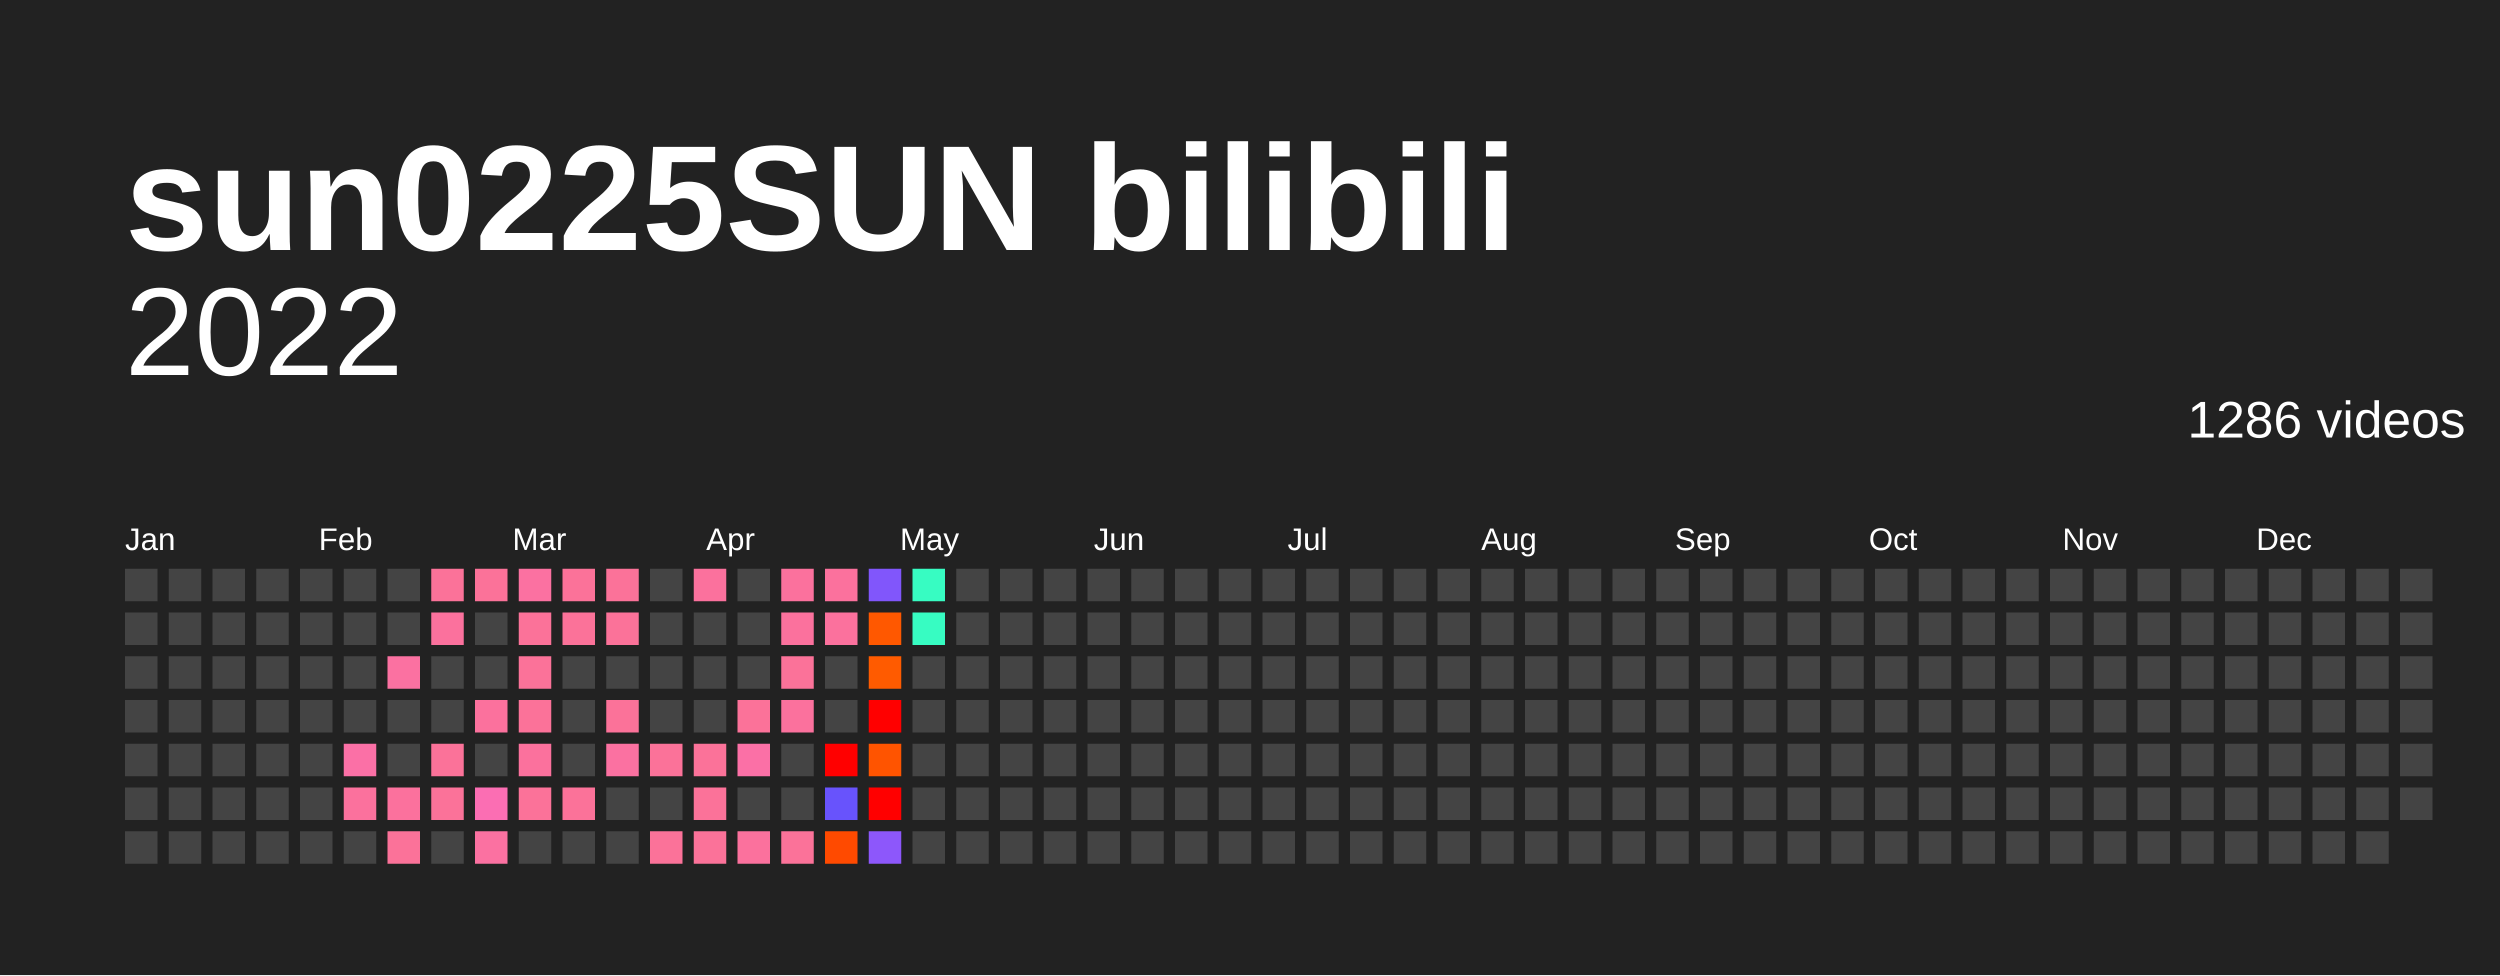
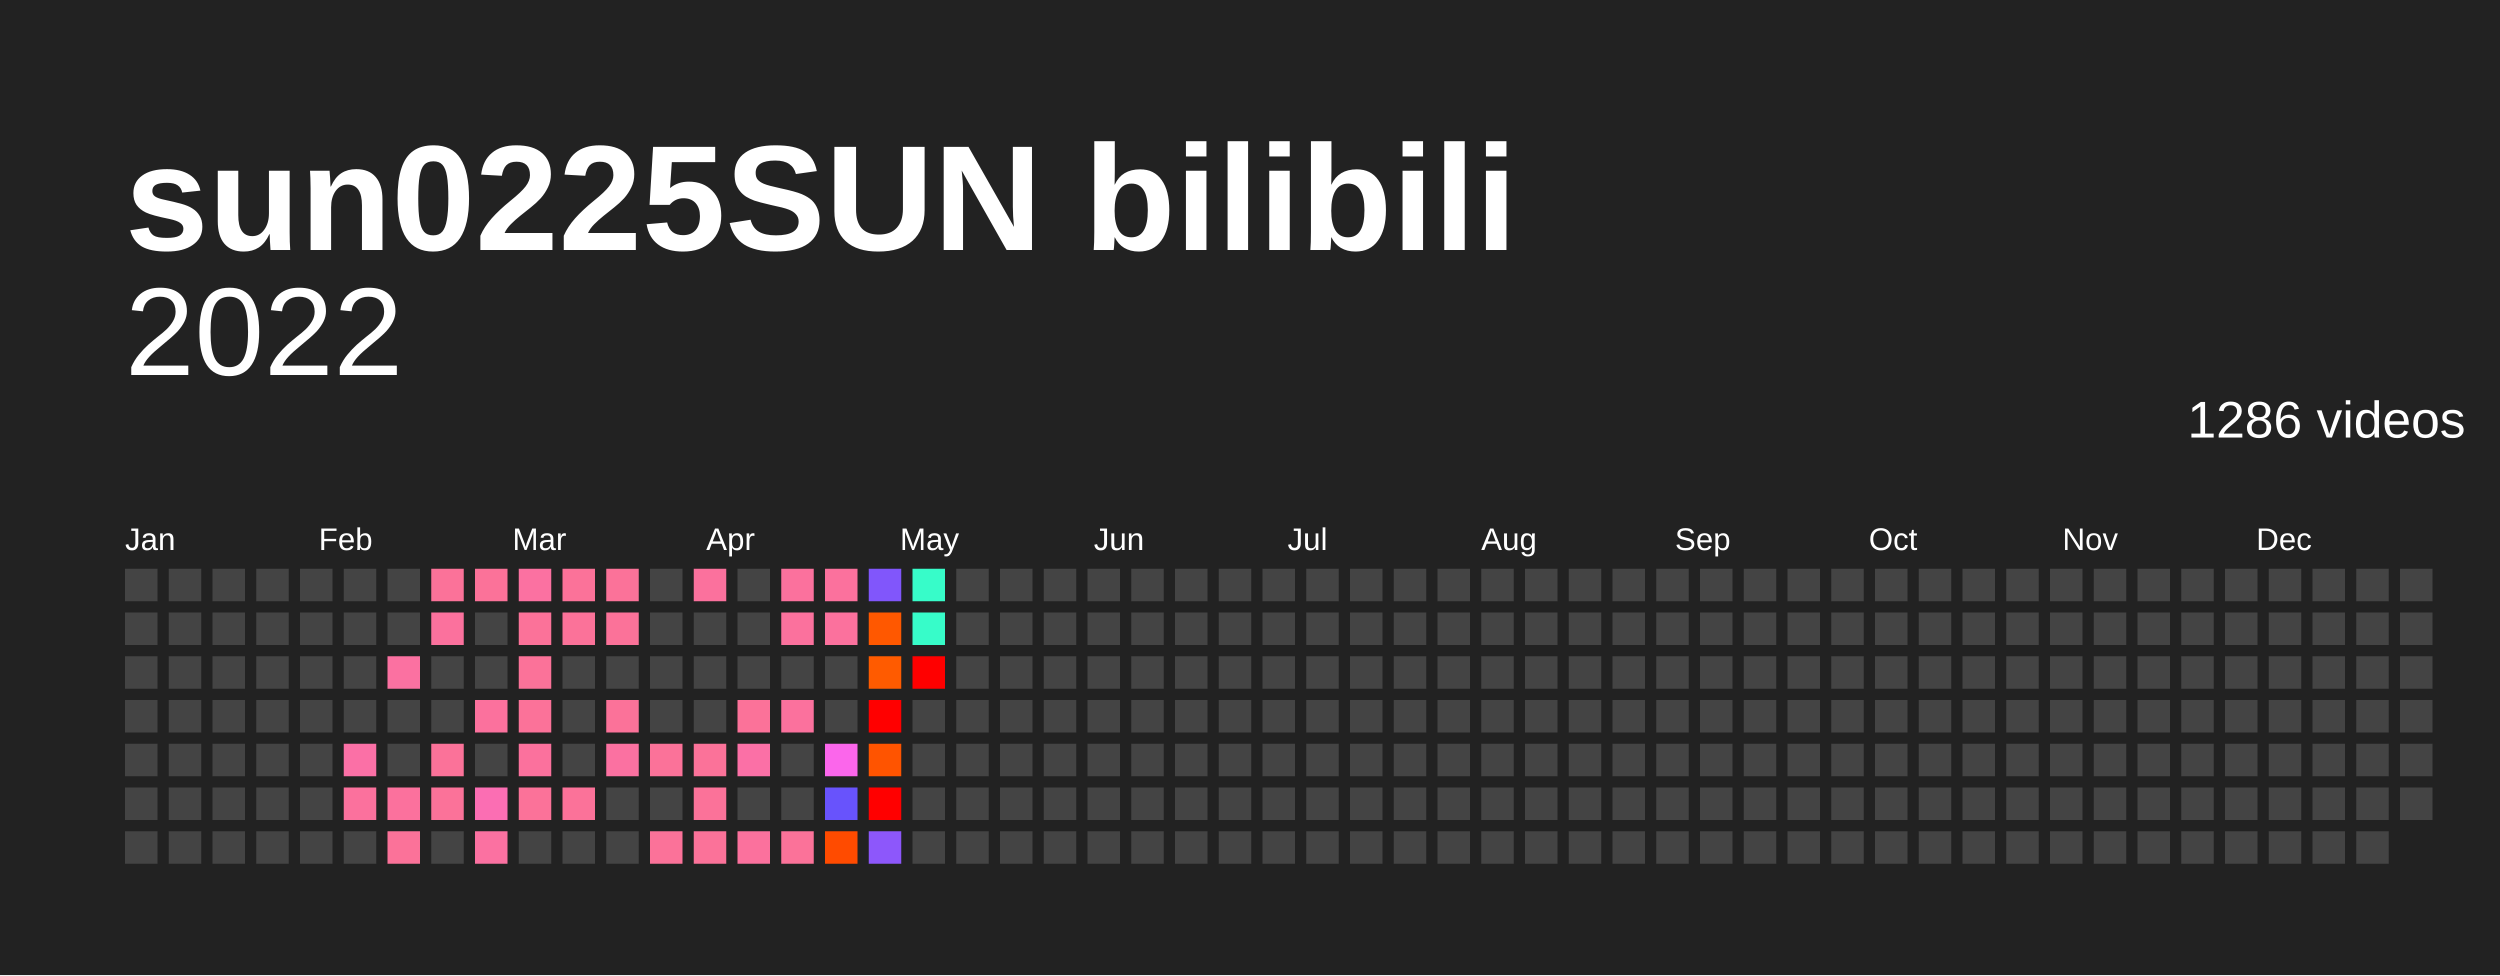
<svg xmlns="http://www.w3.org/2000/svg" baseProfile="full" height="78mm" version="1.1" viewBox="0,0,200,78" width="200mm">
  <defs />
  <rect fill="#222222" height="78" width="200" x="0" y="0" />
  <text fill="#FFFFFF" style="font-size:12px; font-family:Arial; font-weight:bold;" x="10" y="20">sun0225SUN bilibili</text>
  <text alignment-baseline="hanging" fill="#FFFFFF" style="font-size:10.0px; font-family:Arial;" x="10" y="30">2022</text>
  <text alignment-baseline="hanging" fill="#FFFFFF" style="font-size:4.125px; font-family:Arial;" x="175" y="35">1286 videos</text>
  <text fill="#FFFFFF" style="font-size:2.5px; font-family:Arial" x="10.0" y="44">Jan</text>
  <text fill="#FFFFFF" style="font-size:2.5px; font-family:Arial" x="25.5" y="44">Feb</text>
  <text fill="#FFFFFF" style="font-size:2.5px; font-family:Arial" x="41.0" y="44">Mar</text>
  <text fill="#FFFFFF" style="font-size:2.5px; font-family:Arial" x="56.5" y="44">Apr</text>
  <text fill="#FFFFFF" style="font-size:2.5px; font-family:Arial" x="72.0" y="44">May</text>
  <text fill="#FFFFFF" style="font-size:2.5px; font-family:Arial" x="87.5" y="44">Jun</text>
  <text fill="#FFFFFF" style="font-size:2.5px; font-family:Arial" x="103.0" y="44">Jul</text>
  <text fill="#FFFFFF" style="font-size:2.5px; font-family:Arial" x="118.5" y="44">Aug</text>
  <text fill="#FFFFFF" style="font-size:2.5px; font-family:Arial" x="134.0" y="44">Sep</text>
  <text fill="#FFFFFF" style="font-size:2.5px; font-family:Arial" x="149.5" y="44">Oct</text>
  <text fill="#FFFFFF" style="font-size:2.5px; font-family:Arial" x="165.0" y="44">Nov</text>
  <text fill="#FFFFFF" style="font-size:2.5px; font-family:Arial" x="180.5" y="44">Dec</text>
  <rect fill="#444444" height="2.6" width="2.6" x="10.0" y="45.5" />
  <rect fill="#444444" height="2.6" width="2.6" x="10.0" y="49.0" />
  <rect fill="#444444" height="2.6" width="2.6" x="10.0" y="52.5" />
  <rect fill="#444444" height="2.6" width="2.6" x="10.0" y="56.0" />
  <rect fill="#444444" height="2.6" width="2.6" x="10.0" y="59.5" />
  <rect fill="#444444" height="2.6" width="2.6" x="10.0" y="63.0" />
  <rect fill="#444444" height="2.6" width="2.6" x="10.0" y="66.5" />
  <rect fill="#444444" height="2.6" width="2.6" x="13.5" y="45.5" />
  <rect fill="#444444" height="2.6" width="2.6" x="13.5" y="49.0" />
  <rect fill="#444444" height="2.6" width="2.6" x="13.5" y="52.5" />
  <rect fill="#444444" height="2.6" width="2.6" x="13.5" y="56.0" />
  <rect fill="#444444" height="2.6" width="2.6" x="13.5" y="59.5" />
  <rect fill="#444444" height="2.6" width="2.6" x="13.5" y="63.0" />
  <rect fill="#444444" height="2.6" width="2.6" x="13.5" y="66.5" />
  <rect fill="#444444" height="2.6" width="2.6" x="17.0" y="45.5" />
  <rect fill="#444444" height="2.6" width="2.6" x="17.0" y="49.0" />
  <rect fill="#444444" height="2.6" width="2.6" x="17.0" y="52.5" />
  <rect fill="#444444" height="2.6" width="2.6" x="17.0" y="56.0" />
  <rect fill="#444444" height="2.6" width="2.6" x="17.0" y="59.5" />
  <rect fill="#444444" height="2.6" width="2.6" x="17.0" y="63.0" />
  <rect fill="#444444" height="2.6" width="2.6" x="17.0" y="66.5" />
  <rect fill="#444444" height="2.6" width="2.6" x="20.5" y="45.5" />
  <rect fill="#444444" height="2.6" width="2.6" x="20.5" y="49.0" />
  <rect fill="#444444" height="2.6" width="2.6" x="20.5" y="52.5" />
  <rect fill="#444444" height="2.6" width="2.6" x="20.5" y="56.0" />
  <rect fill="#444444" height="2.6" width="2.6" x="20.5" y="59.5" />
  <rect fill="#444444" height="2.6" width="2.6" x="20.5" y="63.0" />
  <rect fill="#444444" height="2.6" width="2.6" x="20.5" y="66.5" />
  <rect fill="#444444" height="2.6" width="2.6" x="24.0" y="45.5" />
  <rect fill="#444444" height="2.6" width="2.6" x="24.0" y="49.0" />
  <rect fill="#444444" height="2.6" width="2.6" x="24.0" y="52.5" />
  <rect fill="#444444" height="2.6" width="2.6" x="24.0" y="56.0" />
  <rect fill="#444444" height="2.6" width="2.6" x="24.0" y="59.5" />
  <rect fill="#444444" height="2.6" width="2.6" x="24.0" y="63.0" />
  <rect fill="#444444" height="2.6" width="2.6" x="24.0" y="66.5" />
  <rect fill="#444444" height="2.6" width="2.6" x="27.5" y="45.5" />
  <rect fill="#444444" height="2.6" width="2.6" x="27.5" y="49.0" />
  <rect fill="#444444" height="2.6" width="2.6" x="27.5" y="52.5" />
  <rect fill="#444444" height="2.6" width="2.6" x="27.5" y="56.0" />
  <rect fill="#fb70a6" height="2.6" width="2.6" x="27.5" y="59.5" />
  <rect fill="#fb719d" height="2.6" width="2.6" x="27.5" y="63.0" />
  <rect fill="#444444" height="2.6" width="2.6" x="27.5" y="66.5" />
  <rect fill="#444444" height="2.6" width="2.6" x="31.0" y="45.5" />
  <rect fill="#444444" height="2.6" width="2.6" x="31.0" y="49.0" />
  <rect fill="#fb71a1" height="2.6" width="2.6" x="31.0" y="52.5" />
  <rect fill="#444444" height="2.6" width="2.6" x="31.0" y="56.0" />
  <rect fill="#444444" height="2.6" width="2.6" x="31.0" y="59.5" />
  <rect fill="#fb719d" height="2.6" width="2.6" x="31.0" y="63.0" />
  <rect fill="#fb7299" height="2.6" width="2.6" x="31.0" y="66.5" />
  <rect fill="#fb7299" height="2.6" width="2.6" x="34.5" y="45.5" />
  <rect fill="#fb719d" height="2.6" width="2.6" x="34.5" y="49.0" />
  <rect fill="#444444" height="2.6" width="2.6" x="34.5" y="52.5" />
  <rect fill="#444444" height="2.6" width="2.6" x="34.5" y="56.0" />
  <rect fill="#fb7299" height="2.6" width="2.6" x="34.5" y="59.5" />
  <rect fill="#fb7299" height="2.6" width="2.6" x="34.5" y="63.0" />
  <rect fill="#444444" height="2.6" width="2.6" x="34.5" y="66.5" />
  <rect fill="#fb7299" height="2.6" width="2.6" x="38.0" y="45.5" />
  <rect fill="#444444" height="2.6" width="2.6" x="38.0" y="49.0" />
  <rect fill="#444444" height="2.6" width="2.6" x="38.0" y="52.5" />
  <rect fill="#fb719d" height="2.6" width="2.6" x="38.0" y="56.0" />
  <rect fill="#444444" height="2.6" width="2.6" x="38.0" y="59.5" />
  <rect fill="#fb6eb3" height="2.6" width="2.6" x="38.0" y="63.0" />
  <rect fill="#fb71a1" height="2.6" width="2.6" x="38.0" y="66.5" />
  <rect fill="#fb71a1" height="2.6" width="2.6" x="41.5" y="45.5" />
  <rect fill="#fb7299" height="2.6" width="2.6" x="41.5" y="49.0" />
  <rect fill="#fb7299" height="2.6" width="2.6" x="41.5" y="52.5" />
  <rect fill="#fb7299" height="2.6" width="2.6" x="41.5" y="56.0" />
  <rect fill="#fb719d" height="2.6" width="2.6" x="41.5" y="59.5" />
  <rect fill="#fb7299" height="2.6" width="2.6" x="41.5" y="63.0" />
  <rect fill="#444444" height="2.6" width="2.6" x="41.5" y="66.5" />
  <rect fill="#fb7299" height="2.6" width="2.6" x="45.0" y="45.5" />
  <rect fill="#fb7299" height="2.6" width="2.6" x="45.0" y="49.0" />
  <rect fill="#444444" height="2.6" width="2.6" x="45.0" y="52.5" />
  <rect fill="#444444" height="2.6" width="2.6" x="45.0" y="56.0" />
  <rect fill="#444444" height="2.6" width="2.6" x="45.0" y="59.5" />
  <rect fill="#fb7299" height="2.6" width="2.6" x="45.0" y="63.0" />
  <rect fill="#444444" height="2.6" width="2.6" x="45.0" y="66.5" />
  <rect fill="#fb7299" height="2.6" width="2.6" x="48.5" y="45.5" />
  <rect fill="#fb7299" height="2.6" width="2.6" x="48.5" y="49.0" />
  <rect fill="#444444" height="2.6" width="2.6" x="48.5" y="52.5" />
  <rect fill="#fb7299" height="2.6" width="2.6" x="48.5" y="56.0" />
  <rect fill="#fb71a1" height="2.6" width="2.6" x="48.5" y="59.5" />
  <rect fill="#444444" height="2.6" width="2.6" x="48.5" y="63.0" />
  <rect fill="#444444" height="2.6" width="2.6" x="48.5" y="66.5" />
  <rect fill="#444444" height="2.6" width="2.6" x="52.0" y="45.5" />
  <rect fill="#444444" height="2.6" width="2.6" x="52.0" y="49.0" />
  <rect fill="#444444" height="2.6" width="2.6" x="52.0" y="52.5" />
  <rect fill="#444444" height="2.6" width="2.6" x="52.0" y="56.0" />
  <rect fill="#fb7299" height="2.6" width="2.6" x="52.0" y="59.5" />
  <rect fill="#444444" height="2.6" width="2.6" x="52.0" y="63.0" />
  <rect fill="#fb7299" height="2.6" width="2.6" x="52.0" y="66.5" />
  <rect fill="#fb719d" height="2.6" width="2.6" x="55.5" y="45.5" />
  <rect fill="#444444" height="2.6" width="2.6" x="55.5" y="49.0" />
  <rect fill="#444444" height="2.6" width="2.6" x="55.5" y="52.5" />
  <rect fill="#444444" height="2.6" width="2.6" x="55.5" y="56.0" />
  <rect fill="#fb7299" height="2.6" width="2.6" x="55.5" y="59.5" />
  <rect fill="#fb7299" height="2.6" width="2.6" x="55.5" y="63.0" />
  <rect fill="#fb7299" height="2.6" width="2.6" x="55.5" y="66.5" />
  <rect fill="#444444" height="2.6" width="2.6" x="59.0" y="45.5" />
  <rect fill="#444444" height="2.6" width="2.6" x="59.0" y="49.0" />
  <rect fill="#444444" height="2.6" width="2.6" x="59.0" y="52.5" />
  <rect fill="#fb7299" height="2.6" width="2.6" x="59.0" y="56.0" />
  <rect fill="#fb70a6" height="2.6" width="2.6" x="59.0" y="59.5" />
  <rect fill="#444444" height="2.6" width="2.6" x="59.0" y="63.0" />
  <rect fill="#fb719d" height="2.6" width="2.6" x="59.0" y="66.5" />
  <rect fill="#fb719d" height="2.6" width="2.6" x="62.5" y="45.5" />
  <rect fill="#fb719d" height="2.6" width="2.6" x="62.5" y="49.0" />
-   <rect fill="#fb7299" height="2.6" width="2.6" x="62.5" y="52.5" />
+   <rect fill="#444444" height="2.6" width="2.6" x="62.5" y="52.5" />
  <rect fill="#fb719d" height="2.6" width="2.6" x="62.5" y="56.0" />
  <rect fill="#444444" height="2.6" width="2.6" x="62.5" y="59.5" />
  <rect fill="#444444" height="2.6" width="2.6" x="62.5" y="63.0" />
  <rect fill="#fb7299" height="2.6" width="2.6" x="62.5" y="66.5" />
  <rect fill="#fb719d" height="2.6" width="2.6" x="66.0" y="45.5" />
  <rect fill="#fb719d" height="2.6" width="2.6" x="66.0" y="49.0" />
  <rect fill="#444444" height="2.6" width="2.6" x="66.0" y="52.5" />
  <rect fill="#444444" height="2.6" width="2.6" x="66.0" y="56.0" />
-   <rect fill="red" height="2.6" width="2.6" x="66.0" y="59.5" />
+   <rect fill="#fb66eb" height="2.6" width="2.6" x="66.0" y="59.5" />
  <rect fill="#6853fc" height="2.6" width="2.6" x="66.0" y="63.0" />
-   <rect fill="#ff4a00" height="2.6" width="2.6" x="66.0" y="66.5" />
+   <rect fill="#ff4b00" height="2.6" width="2.6" x="66.0" y="66.5" />
  <rect fill="#8156fb" height="2.6" width="2.6" x="69.5" y="45.5" />
  <rect fill="#ff5800" height="2.6" width="2.6" x="69.5" y="49.0" />
  <rect fill="#ff5b00" height="2.6" width="2.6" x="69.5" y="52.5" />
  <rect fill="red" height="2.6" width="2.6" x="69.5" y="56.0" />
  <rect fill="#ff5400" height="2.6" width="2.6" x="69.5" y="59.5" />
  <rect fill="red" height="2.6" width="2.6" x="69.5" y="63.0" />
  <rect fill="#8d57fb" height="2.6" width="2.6" x="69.5" y="66.5" />
-   <rect fill="#37fcc2" height="2.6" width="2.6" x="73.0" y="45.5" />
-   <rect fill="#37fcc2" height="2.6" width="2.6" x="73.0" y="49.0" />
-   <rect fill="#444444" height="2.6" width="2.6" x="73.0" y="52.5" />
+   <rect fill="#37fcc9" height="2.6" width="2.6" x="73.0" y="45.5" />
+   <rect fill="#37fcc9" height="2.6" width="2.6" x="73.0" y="49.0" />
+   <rect fill="red" height="2.6" width="2.6" x="73.0" y="52.5" />
  <rect fill="#444444" height="2.6" width="2.6" x="73.0" y="56.0" />
  <rect fill="#444444" height="2.6" width="2.6" x="73.0" y="59.5" />
  <rect fill="#444444" height="2.6" width="2.6" x="73.0" y="63.0" />
  <rect fill="#444444" height="2.6" width="2.6" x="73.0" y="66.5" />
  <rect fill="#444444" height="2.6" width="2.6" x="76.5" y="45.5" />
  <rect fill="#444444" height="2.6" width="2.6" x="76.5" y="49.0" />
  <rect fill="#444444" height="2.6" width="2.6" x="76.5" y="52.5" />
  <rect fill="#444444" height="2.6" width="2.6" x="76.5" y="56.0" />
  <rect fill="#444444" height="2.6" width="2.6" x="76.5" y="59.5" />
  <rect fill="#444444" height="2.6" width="2.6" x="76.5" y="63.0" />
  <rect fill="#444444" height="2.6" width="2.6" x="76.5" y="66.5" />
  <rect fill="#444444" height="2.6" width="2.6" x="80.0" y="45.5" />
  <rect fill="#444444" height="2.6" width="2.6" x="80.0" y="49.0" />
  <rect fill="#444444" height="2.6" width="2.6" x="80.0" y="52.5" />
  <rect fill="#444444" height="2.6" width="2.6" x="80.0" y="56.0" />
  <rect fill="#444444" height="2.6" width="2.6" x="80.0" y="59.5" />
  <rect fill="#444444" height="2.6" width="2.6" x="80.0" y="63.0" />
  <rect fill="#444444" height="2.6" width="2.6" x="80.0" y="66.5" />
  <rect fill="#444444" height="2.6" width="2.6" x="83.5" y="45.5" />
  <rect fill="#444444" height="2.6" width="2.6" x="83.5" y="49.0" />
  <rect fill="#444444" height="2.6" width="2.6" x="83.5" y="52.5" />
  <rect fill="#444444" height="2.6" width="2.6" x="83.5" y="56.0" />
  <rect fill="#444444" height="2.6" width="2.6" x="83.5" y="59.5" />
  <rect fill="#444444" height="2.6" width="2.6" x="83.5" y="63.0" />
  <rect fill="#444444" height="2.6" width="2.6" x="83.5" y="66.5" />
  <rect fill="#444444" height="2.6" width="2.6" x="87.0" y="45.5" />
  <rect fill="#444444" height="2.6" width="2.6" x="87.0" y="49.0" />
  <rect fill="#444444" height="2.6" width="2.6" x="87.0" y="52.5" />
  <rect fill="#444444" height="2.6" width="2.6" x="87.0" y="56.0" />
  <rect fill="#444444" height="2.6" width="2.6" x="87.0" y="59.5" />
  <rect fill="#444444" height="2.6" width="2.6" x="87.0" y="63.0" />
  <rect fill="#444444" height="2.6" width="2.6" x="87.0" y="66.5" />
  <rect fill="#444444" height="2.6" width="2.6" x="90.5" y="45.5" />
  <rect fill="#444444" height="2.6" width="2.6" x="90.5" y="49.0" />
  <rect fill="#444444" height="2.6" width="2.6" x="90.5" y="52.5" />
  <rect fill="#444444" height="2.6" width="2.6" x="90.5" y="56.0" />
  <rect fill="#444444" height="2.6" width="2.6" x="90.5" y="59.5" />
  <rect fill="#444444" height="2.6" width="2.6" x="90.5" y="63.0" />
  <rect fill="#444444" height="2.6" width="2.6" x="90.5" y="66.5" />
  <rect fill="#444444" height="2.6" width="2.6" x="94.0" y="45.5" />
  <rect fill="#444444" height="2.6" width="2.6" x="94.0" y="49.0" />
  <rect fill="#444444" height="2.6" width="2.6" x="94.0" y="52.5" />
  <rect fill="#444444" height="2.6" width="2.6" x="94.0" y="56.0" />
  <rect fill="#444444" height="2.6" width="2.6" x="94.0" y="59.5" />
  <rect fill="#444444" height="2.6" width="2.6" x="94.0" y="63.0" />
  <rect fill="#444444" height="2.6" width="2.6" x="94.0" y="66.5" />
  <rect fill="#444444" height="2.6" width="2.6" x="97.5" y="45.5" />
  <rect fill="#444444" height="2.6" width="2.6" x="97.5" y="49.0" />
  <rect fill="#444444" height="2.6" width="2.6" x="97.5" y="52.5" />
  <rect fill="#444444" height="2.6" width="2.6" x="97.5" y="56.0" />
  <rect fill="#444444" height="2.6" width="2.6" x="97.5" y="59.5" />
  <rect fill="#444444" height="2.6" width="2.6" x="97.5" y="63.0" />
  <rect fill="#444444" height="2.6" width="2.6" x="97.5" y="66.5" />
  <rect fill="#444444" height="2.6" width="2.6" x="101.0" y="45.5" />
  <rect fill="#444444" height="2.6" width="2.6" x="101.0" y="49.0" />
  <rect fill="#444444" height="2.6" width="2.6" x="101.0" y="52.5" />
  <rect fill="#444444" height="2.6" width="2.6" x="101.0" y="56.0" />
  <rect fill="#444444" height="2.6" width="2.6" x="101.0" y="59.5" />
  <rect fill="#444444" height="2.6" width="2.6" x="101.0" y="63.0" />
  <rect fill="#444444" height="2.6" width="2.6" x="101.0" y="66.5" />
  <rect fill="#444444" height="2.6" width="2.6" x="104.5" y="45.5" />
  <rect fill="#444444" height="2.6" width="2.6" x="104.5" y="49.0" />
  <rect fill="#444444" height="2.6" width="2.6" x="104.5" y="52.5" />
  <rect fill="#444444" height="2.6" width="2.6" x="104.5" y="56.0" />
  <rect fill="#444444" height="2.6" width="2.6" x="104.5" y="59.5" />
  <rect fill="#444444" height="2.6" width="2.6" x="104.5" y="63.0" />
  <rect fill="#444444" height="2.6" width="2.6" x="104.5" y="66.5" />
  <rect fill="#444444" height="2.6" width="2.6" x="108.0" y="45.5" />
  <rect fill="#444444" height="2.6" width="2.6" x="108.0" y="49.0" />
  <rect fill="#444444" height="2.6" width="2.6" x="108.0" y="52.5" />
  <rect fill="#444444" height="2.6" width="2.6" x="108.0" y="56.0" />
  <rect fill="#444444" height="2.6" width="2.6" x="108.0" y="59.5" />
  <rect fill="#444444" height="2.6" width="2.6" x="108.0" y="63.0" />
  <rect fill="#444444" height="2.6" width="2.6" x="108.0" y="66.5" />
  <rect fill="#444444" height="2.6" width="2.6" x="111.5" y="45.5" />
  <rect fill="#444444" height="2.6" width="2.6" x="111.5" y="49.0" />
  <rect fill="#444444" height="2.6" width="2.6" x="111.5" y="52.5" />
  <rect fill="#444444" height="2.6" width="2.6" x="111.5" y="56.0" />
  <rect fill="#444444" height="2.6" width="2.6" x="111.5" y="59.5" />
  <rect fill="#444444" height="2.6" width="2.6" x="111.5" y="63.0" />
  <rect fill="#444444" height="2.6" width="2.6" x="111.5" y="66.5" />
  <rect fill="#444444" height="2.6" width="2.6" x="115.0" y="45.5" />
  <rect fill="#444444" height="2.6" width="2.6" x="115.0" y="49.0" />
  <rect fill="#444444" height="2.6" width="2.6" x="115.0" y="52.5" />
  <rect fill="#444444" height="2.6" width="2.6" x="115.0" y="56.0" />
  <rect fill="#444444" height="2.6" width="2.6" x="115.0" y="59.5" />
  <rect fill="#444444" height="2.6" width="2.6" x="115.0" y="63.0" />
  <rect fill="#444444" height="2.6" width="2.6" x="115.0" y="66.5" />
  <rect fill="#444444" height="2.6" width="2.6" x="118.5" y="45.5" />
  <rect fill="#444444" height="2.6" width="2.6" x="118.5" y="49.0" />
  <rect fill="#444444" height="2.6" width="2.6" x="118.5" y="52.5" />
  <rect fill="#444444" height="2.6" width="2.6" x="118.5" y="56.0" />
  <rect fill="#444444" height="2.6" width="2.6" x="118.5" y="59.5" />
  <rect fill="#444444" height="2.6" width="2.6" x="118.5" y="63.0" />
  <rect fill="#444444" height="2.6" width="2.6" x="118.5" y="66.5" />
  <rect fill="#444444" height="2.6" width="2.6" x="122.0" y="45.5" />
  <rect fill="#444444" height="2.6" width="2.6" x="122.0" y="49.0" />
  <rect fill="#444444" height="2.6" width="2.6" x="122.0" y="52.5" />
  <rect fill="#444444" height="2.6" width="2.6" x="122.0" y="56.0" />
  <rect fill="#444444" height="2.6" width="2.6" x="122.0" y="59.5" />
  <rect fill="#444444" height="2.6" width="2.6" x="122.0" y="63.0" />
  <rect fill="#444444" height="2.6" width="2.6" x="122.0" y="66.5" />
  <rect fill="#444444" height="2.6" width="2.6" x="125.5" y="45.5" />
  <rect fill="#444444" height="2.6" width="2.6" x="125.5" y="49.0" />
  <rect fill="#444444" height="2.6" width="2.6" x="125.5" y="52.5" />
  <rect fill="#444444" height="2.6" width="2.6" x="125.5" y="56.0" />
  <rect fill="#444444" height="2.6" width="2.6" x="125.5" y="59.5" />
  <rect fill="#444444" height="2.6" width="2.6" x="125.5" y="63.0" />
  <rect fill="#444444" height="2.6" width="2.6" x="125.5" y="66.5" />
  <rect fill="#444444" height="2.6" width="2.6" x="129.0" y="45.5" />
  <rect fill="#444444" height="2.6" width="2.6" x="129.0" y="49.0" />
  <rect fill="#444444" height="2.6" width="2.6" x="129.0" y="52.5" />
  <rect fill="#444444" height="2.6" width="2.6" x="129.0" y="56.0" />
  <rect fill="#444444" height="2.6" width="2.6" x="129.0" y="59.5" />
  <rect fill="#444444" height="2.6" width="2.6" x="129.0" y="63.0" />
  <rect fill="#444444" height="2.6" width="2.6" x="129.0" y="66.5" />
  <rect fill="#444444" height="2.6" width="2.6" x="132.5" y="45.5" />
  <rect fill="#444444" height="2.6" width="2.6" x="132.5" y="49.0" />
  <rect fill="#444444" height="2.6" width="2.6" x="132.5" y="52.5" />
  <rect fill="#444444" height="2.6" width="2.6" x="132.5" y="56.0" />
  <rect fill="#444444" height="2.6" width="2.6" x="132.5" y="59.5" />
  <rect fill="#444444" height="2.6" width="2.6" x="132.5" y="63.0" />
  <rect fill="#444444" height="2.6" width="2.6" x="132.5" y="66.5" />
  <rect fill="#444444" height="2.6" width="2.6" x="136.0" y="45.5" />
  <rect fill="#444444" height="2.6" width="2.6" x="136.0" y="49.0" />
  <rect fill="#444444" height="2.6" width="2.6" x="136.0" y="52.5" />
  <rect fill="#444444" height="2.6" width="2.6" x="136.0" y="56.0" />
  <rect fill="#444444" height="2.6" width="2.6" x="136.0" y="59.5" />
  <rect fill="#444444" height="2.6" width="2.6" x="136.0" y="63.0" />
  <rect fill="#444444" height="2.6" width="2.6" x="136.0" y="66.5" />
  <rect fill="#444444" height="2.6" width="2.6" x="139.5" y="45.5" />
  <rect fill="#444444" height="2.6" width="2.6" x="139.5" y="49.0" />
  <rect fill="#444444" height="2.6" width="2.6" x="139.5" y="52.5" />
  <rect fill="#444444" height="2.6" width="2.6" x="139.5" y="56.0" />
  <rect fill="#444444" height="2.6" width="2.6" x="139.5" y="59.5" />
  <rect fill="#444444" height="2.6" width="2.6" x="139.5" y="63.0" />
  <rect fill="#444444" height="2.6" width="2.6" x="139.5" y="66.5" />
  <rect fill="#444444" height="2.6" width="2.6" x="143.0" y="45.5" />
  <rect fill="#444444" height="2.6" width="2.6" x="143.0" y="49.0" />
  <rect fill="#444444" height="2.6" width="2.6" x="143.0" y="52.5" />
  <rect fill="#444444" height="2.6" width="2.6" x="143.0" y="56.0" />
  <rect fill="#444444" height="2.6" width="2.6" x="143.0" y="59.5" />
  <rect fill="#444444" height="2.6" width="2.6" x="143.0" y="63.0" />
  <rect fill="#444444" height="2.6" width="2.6" x="143.0" y="66.5" />
  <rect fill="#444444" height="2.6" width="2.6" x="146.5" y="45.5" />
  <rect fill="#444444" height="2.6" width="2.6" x="146.5" y="49.0" />
  <rect fill="#444444" height="2.6" width="2.6" x="146.5" y="52.5" />
  <rect fill="#444444" height="2.6" width="2.6" x="146.5" y="56.0" />
  <rect fill="#444444" height="2.6" width="2.6" x="146.5" y="59.5" />
  <rect fill="#444444" height="2.6" width="2.6" x="146.5" y="63.0" />
  <rect fill="#444444" height="2.6" width="2.6" x="146.5" y="66.5" />
  <rect fill="#444444" height="2.6" width="2.6" x="150.0" y="45.5" />
  <rect fill="#444444" height="2.6" width="2.6" x="150.0" y="49.0" />
  <rect fill="#444444" height="2.6" width="2.6" x="150.0" y="52.5" />
  <rect fill="#444444" height="2.6" width="2.6" x="150.0" y="56.0" />
  <rect fill="#444444" height="2.6" width="2.6" x="150.0" y="59.5" />
  <rect fill="#444444" height="2.6" width="2.6" x="150.0" y="63.0" />
  <rect fill="#444444" height="2.6" width="2.6" x="150.0" y="66.5" />
  <rect fill="#444444" height="2.6" width="2.6" x="153.5" y="45.5" />
  <rect fill="#444444" height="2.6" width="2.6" x="153.5" y="49.0" />
  <rect fill="#444444" height="2.6" width="2.6" x="153.5" y="52.5" />
  <rect fill="#444444" height="2.6" width="2.6" x="153.5" y="56.0" />
  <rect fill="#444444" height="2.6" width="2.6" x="153.5" y="59.5" />
  <rect fill="#444444" height="2.6" width="2.6" x="153.5" y="63.0" />
  <rect fill="#444444" height="2.6" width="2.6" x="153.5" y="66.5" />
  <rect fill="#444444" height="2.6" width="2.6" x="157.0" y="45.5" />
  <rect fill="#444444" height="2.6" width="2.6" x="157.0" y="49.0" />
  <rect fill="#444444" height="2.6" width="2.6" x="157.0" y="52.5" />
  <rect fill="#444444" height="2.6" width="2.6" x="157.0" y="56.0" />
  <rect fill="#444444" height="2.6" width="2.6" x="157.0" y="59.5" />
  <rect fill="#444444" height="2.6" width="2.6" x="157.0" y="63.0" />
  <rect fill="#444444" height="2.6" width="2.6" x="157.0" y="66.5" />
  <rect fill="#444444" height="2.6" width="2.6" x="160.5" y="45.5" />
  <rect fill="#444444" height="2.6" width="2.6" x="160.5" y="49.0" />
  <rect fill="#444444" height="2.6" width="2.6" x="160.5" y="52.5" />
  <rect fill="#444444" height="2.6" width="2.6" x="160.5" y="56.0" />
  <rect fill="#444444" height="2.6" width="2.6" x="160.5" y="59.5" />
  <rect fill="#444444" height="2.6" width="2.6" x="160.5" y="63.0" />
  <rect fill="#444444" height="2.6" width="2.6" x="160.5" y="66.5" />
  <rect fill="#444444" height="2.6" width="2.6" x="164.0" y="45.5" />
  <rect fill="#444444" height="2.6" width="2.6" x="164.0" y="49.0" />
  <rect fill="#444444" height="2.6" width="2.6" x="164.0" y="52.5" />
  <rect fill="#444444" height="2.6" width="2.6" x="164.0" y="56.0" />
  <rect fill="#444444" height="2.6" width="2.6" x="164.0" y="59.5" />
  <rect fill="#444444" height="2.6" width="2.6" x="164.0" y="63.0" />
  <rect fill="#444444" height="2.6" width="2.6" x="164.0" y="66.5" />
  <rect fill="#444444" height="2.6" width="2.6" x="167.5" y="45.5" />
  <rect fill="#444444" height="2.6" width="2.6" x="167.5" y="49.0" />
  <rect fill="#444444" height="2.6" width="2.6" x="167.5" y="52.5" />
  <rect fill="#444444" height="2.6" width="2.6" x="167.5" y="56.0" />
  <rect fill="#444444" height="2.6" width="2.6" x="167.5" y="59.5" />
  <rect fill="#444444" height="2.6" width="2.6" x="167.5" y="63.0" />
  <rect fill="#444444" height="2.6" width="2.6" x="167.5" y="66.5" />
  <rect fill="#444444" height="2.6" width="2.6" x="171.0" y="45.5" />
  <rect fill="#444444" height="2.6" width="2.6" x="171.0" y="49.0" />
  <rect fill="#444444" height="2.6" width="2.6" x="171.0" y="52.5" />
  <rect fill="#444444" height="2.6" width="2.6" x="171.0" y="56.0" />
  <rect fill="#444444" height="2.6" width="2.6" x="171.0" y="59.5" />
  <rect fill="#444444" height="2.6" width="2.6" x="171.0" y="63.0" />
  <rect fill="#444444" height="2.6" width="2.6" x="171.0" y="66.5" />
  <rect fill="#444444" height="2.6" width="2.6" x="174.5" y="45.5" />
  <rect fill="#444444" height="2.6" width="2.6" x="174.5" y="49.0" />
  <rect fill="#444444" height="2.6" width="2.6" x="174.5" y="52.5" />
  <rect fill="#444444" height="2.6" width="2.6" x="174.5" y="56.0" />
  <rect fill="#444444" height="2.6" width="2.6" x="174.5" y="59.5" />
  <rect fill="#444444" height="2.6" width="2.6" x="174.5" y="63.0" />
  <rect fill="#444444" height="2.6" width="2.6" x="174.5" y="66.5" />
  <rect fill="#444444" height="2.6" width="2.6" x="178.0" y="45.5" />
  <rect fill="#444444" height="2.6" width="2.6" x="178.0" y="49.0" />
  <rect fill="#444444" height="2.6" width="2.6" x="178.0" y="52.5" />
  <rect fill="#444444" height="2.6" width="2.6" x="178.0" y="56.0" />
  <rect fill="#444444" height="2.6" width="2.6" x="178.0" y="59.5" />
  <rect fill="#444444" height="2.6" width="2.6" x="178.0" y="63.0" />
  <rect fill="#444444" height="2.6" width="2.6" x="178.0" y="66.5" />
  <rect fill="#444444" height="2.6" width="2.6" x="181.5" y="45.5" />
  <rect fill="#444444" height="2.6" width="2.6" x="181.5" y="49.0" />
  <rect fill="#444444" height="2.6" width="2.6" x="181.5" y="52.5" />
  <rect fill="#444444" height="2.6" width="2.6" x="181.5" y="56.0" />
  <rect fill="#444444" height="2.6" width="2.6" x="181.5" y="59.5" />
  <rect fill="#444444" height="2.6" width="2.6" x="181.5" y="63.0" />
  <rect fill="#444444" height="2.6" width="2.6" x="181.5" y="66.5" />
  <rect fill="#444444" height="2.6" width="2.6" x="185.0" y="45.5" />
  <rect fill="#444444" height="2.6" width="2.6" x="185.0" y="49.0" />
  <rect fill="#444444" height="2.6" width="2.6" x="185.0" y="52.5" />
  <rect fill="#444444" height="2.6" width="2.6" x="185.0" y="56.0" />
  <rect fill="#444444" height="2.6" width="2.6" x="185.0" y="59.5" />
  <rect fill="#444444" height="2.6" width="2.6" x="185.0" y="63.0" />
  <rect fill="#444444" height="2.6" width="2.6" x="185.0" y="66.5" />
  <rect fill="#444444" height="2.6" width="2.6" x="188.5" y="45.5" />
  <rect fill="#444444" height="2.6" width="2.6" x="188.5" y="49.0" />
  <rect fill="#444444" height="2.6" width="2.6" x="188.5" y="52.5" />
  <rect fill="#444444" height="2.6" width="2.6" x="188.5" y="56.0" />
  <rect fill="#444444" height="2.6" width="2.6" x="188.5" y="59.5" />
  <rect fill="#444444" height="2.6" width="2.6" x="188.5" y="63.0" />
  <rect fill="#444444" height="2.6" width="2.6" x="188.5" y="66.5" />
  <rect fill="#444444" height="2.6" width="2.6" x="192.0" y="45.5" />
  <rect fill="#444444" height="2.6" width="2.6" x="192.0" y="49.0" />
  <rect fill="#444444" height="2.6" width="2.6" x="192.0" y="52.5" />
  <rect fill="#444444" height="2.6" width="2.6" x="192.0" y="56.0" />
  <rect fill="#444444" height="2.6" width="2.6" x="192.0" y="59.5" />
  <rect fill="#444444" height="2.6" width="2.6" x="192.0" y="63.0" />
</svg>
